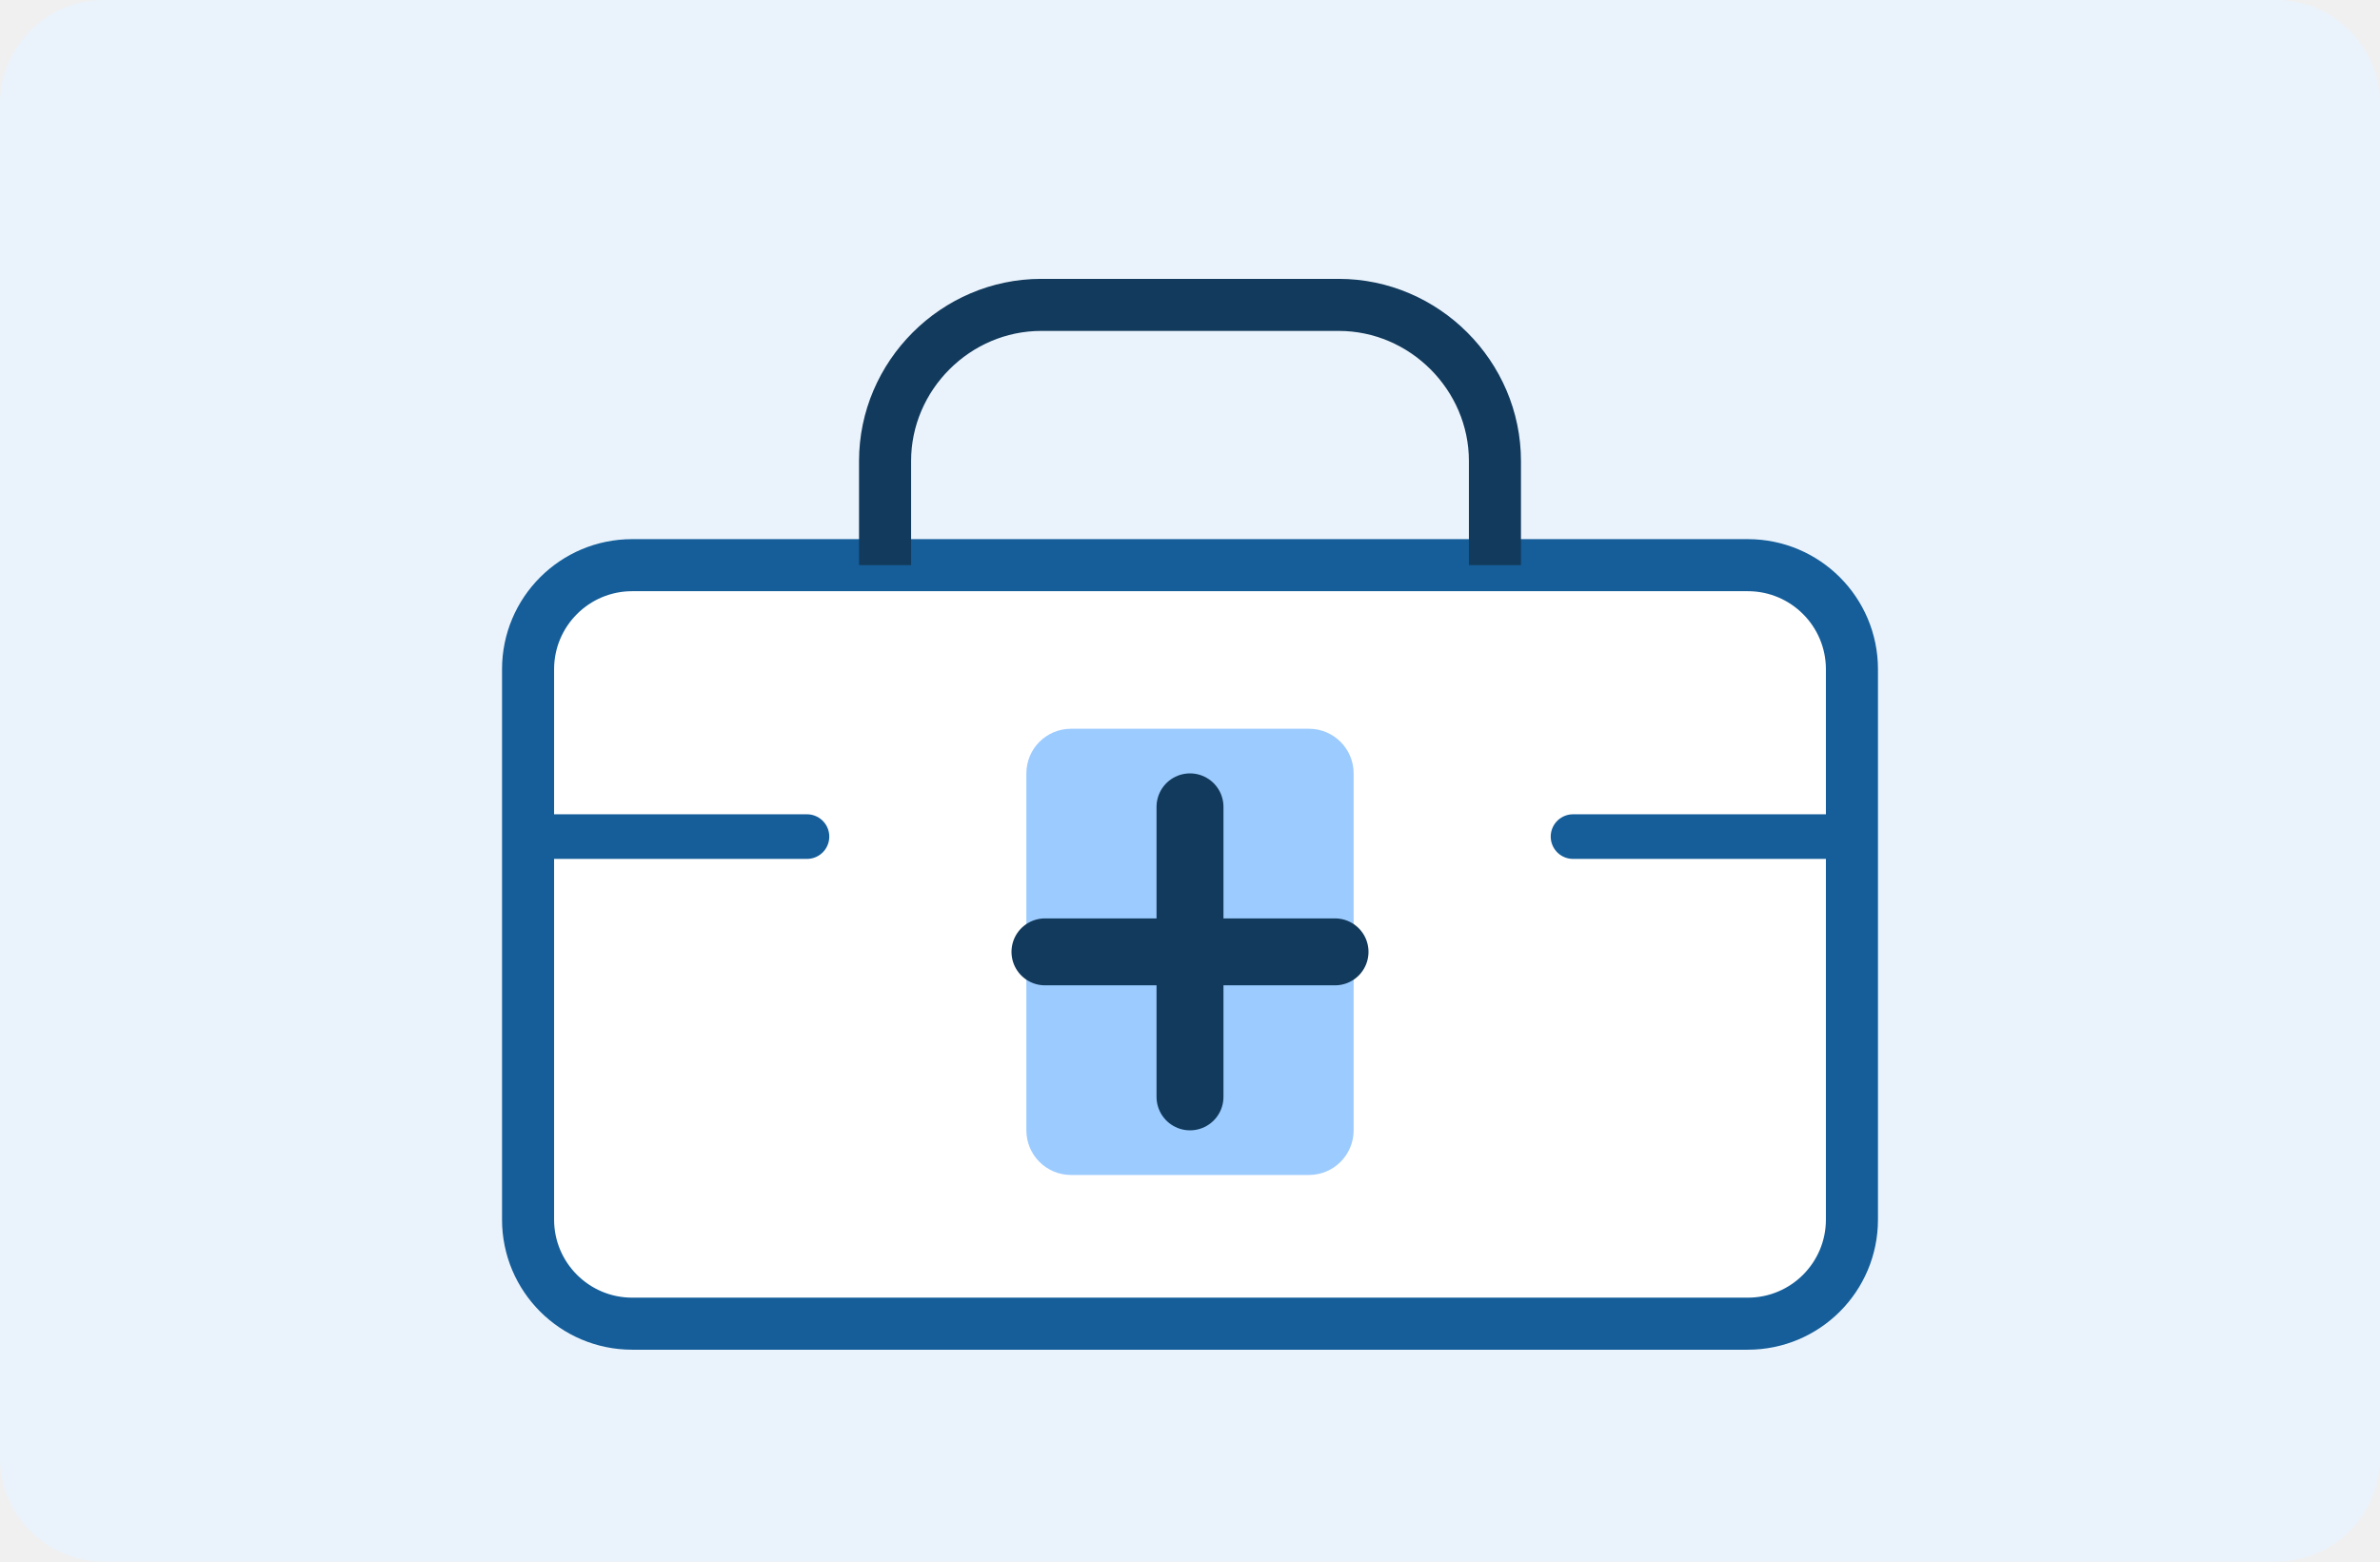
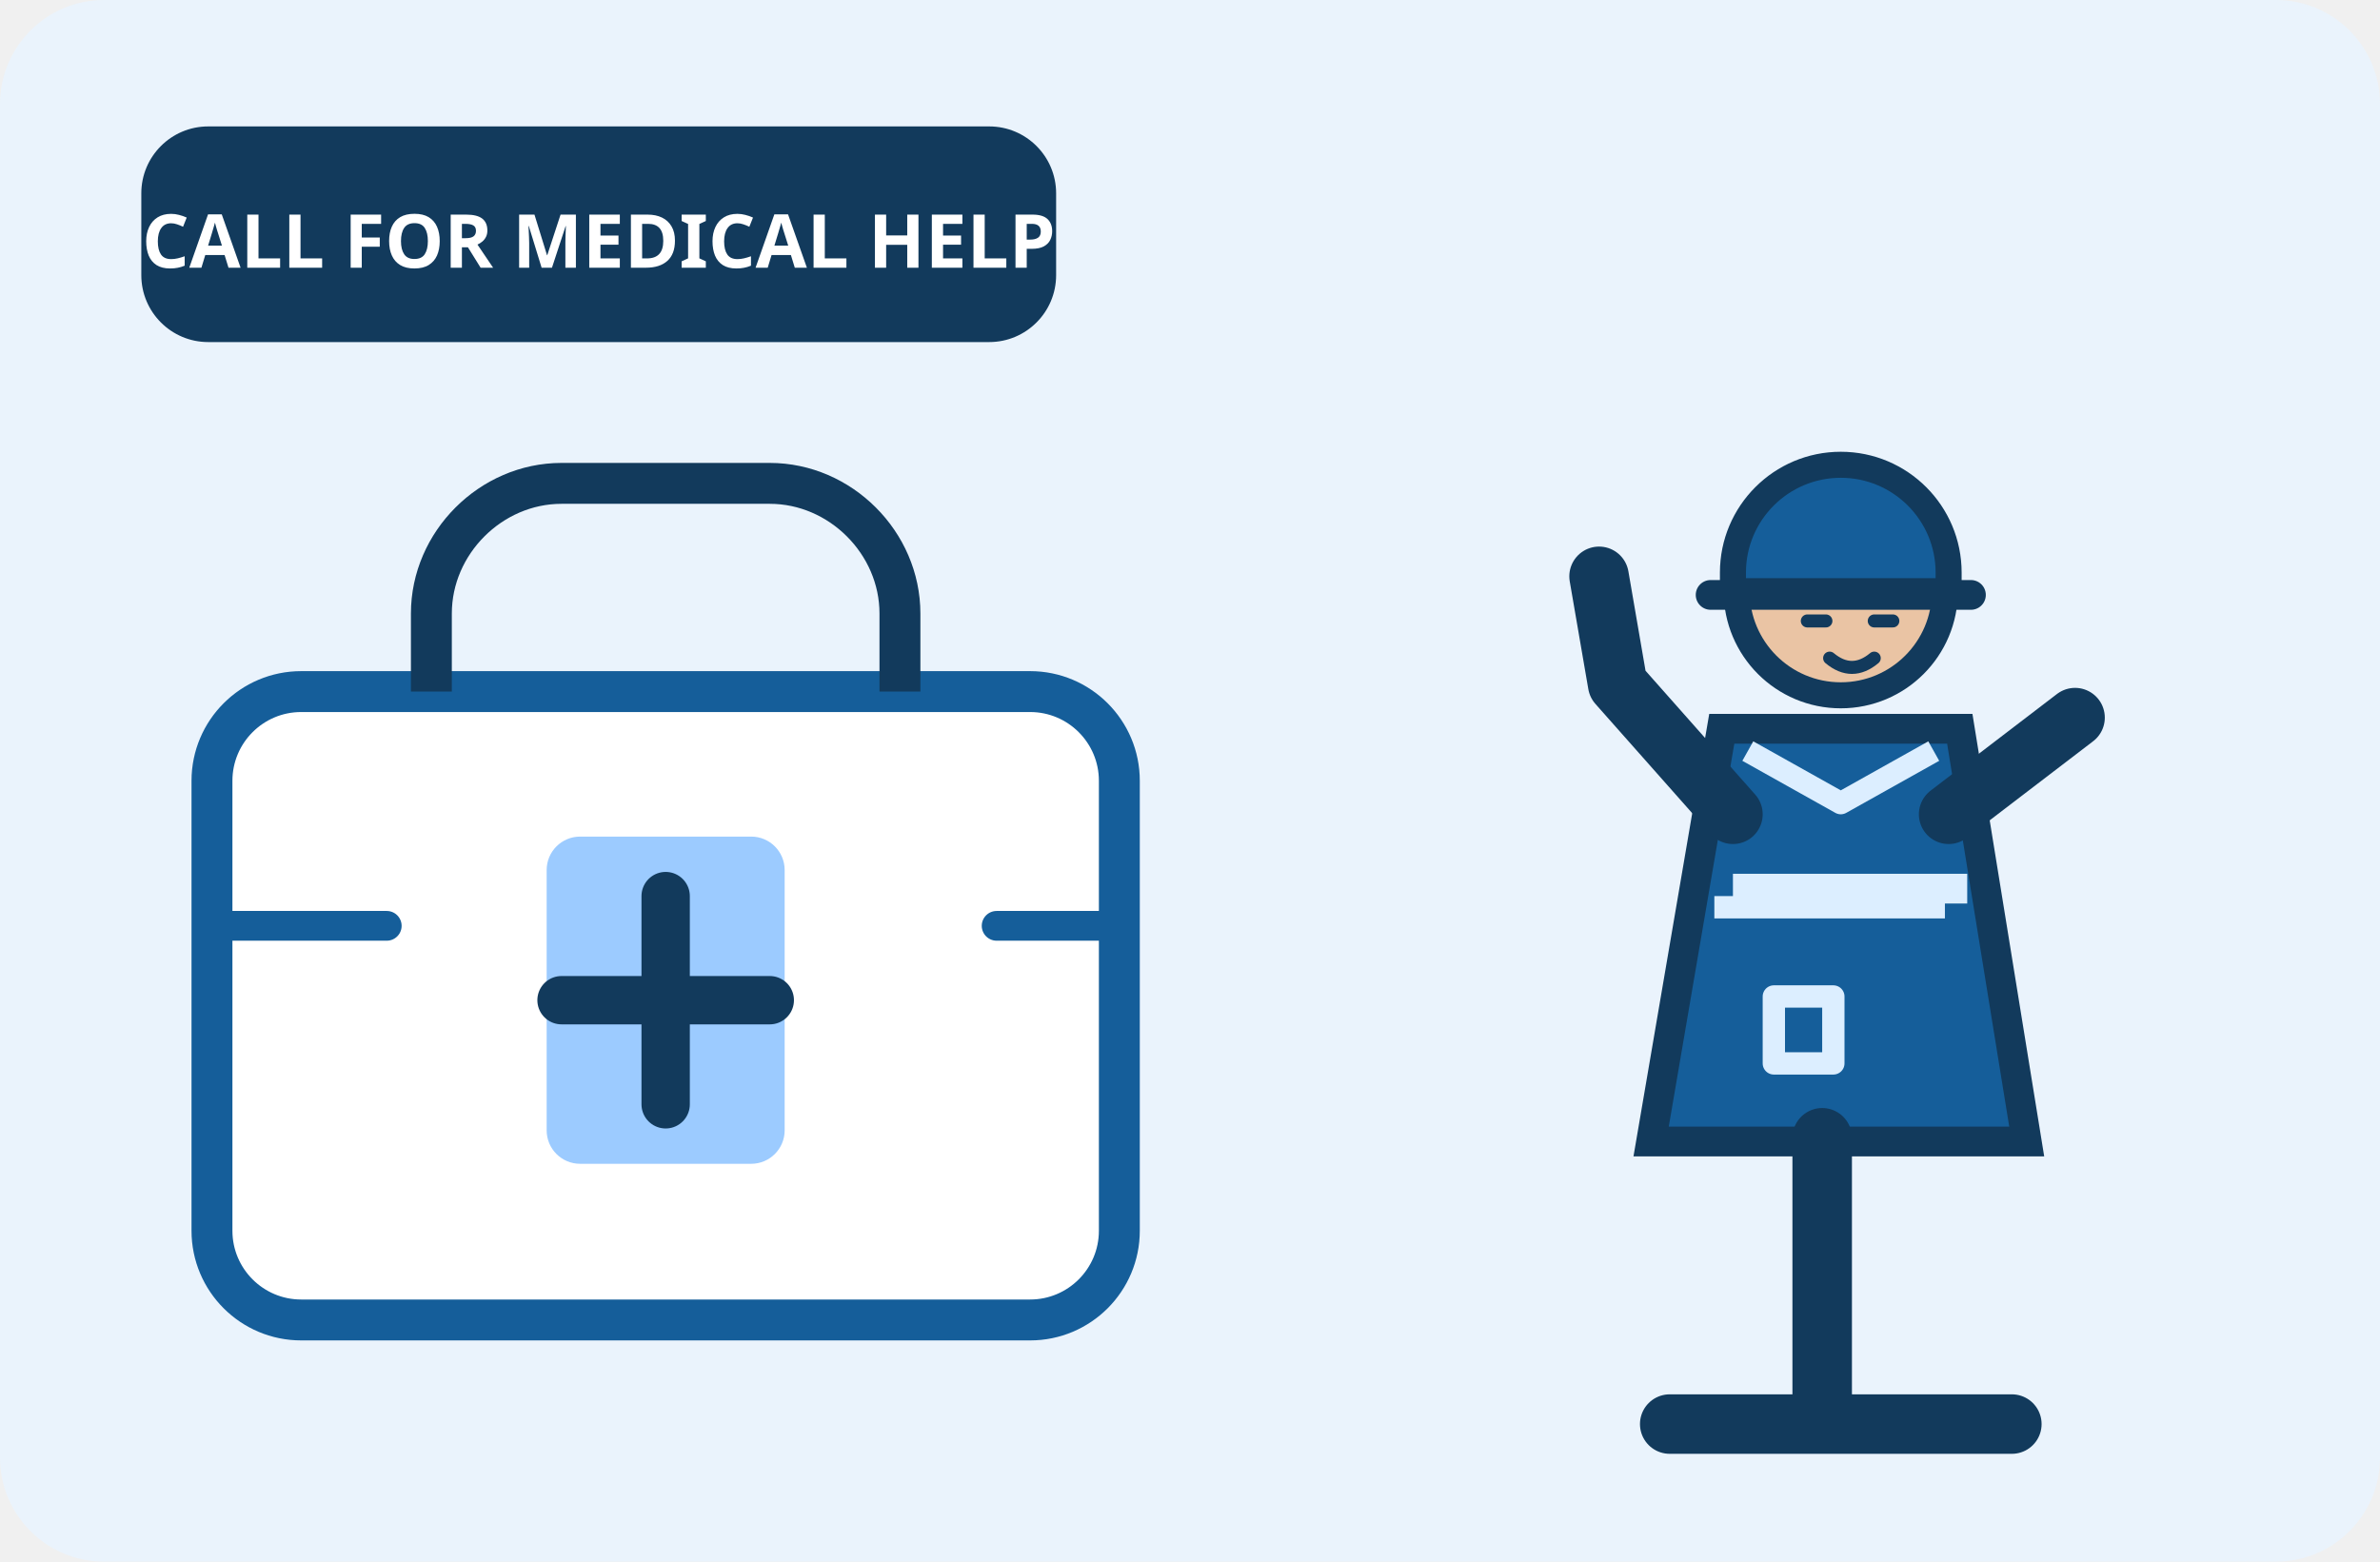
<svg xmlns="http://www.w3.org/2000/svg" viewBox="0 0 640 420" role="img" aria-labelledby="title desc">
  <rect width="640" height="420" rx="28" fill="#eaf3fc" />
-   <rect x="142" y="152" width="356" height="204" rx="28" fill="#fff" stroke="#155e9a" stroke-width="14" />
-   <path d="M238 152v-28c0-23 19-42 42-42h80c23 0 42 19 42 42v28" fill="none" stroke="#123a5c" stroke-width="14" />
-   <rect x="276" y="196" width="88" height="120" rx="12" fill="#9ccbff" />
-   <path d="M320 217v78m-39-39h78" stroke="#123a5c" stroke-width="18" stroke-linecap="round" />
-   <path d="M143 225h74m206 0h74" stroke="#155e9a" stroke-width="12" stroke-linecap="round" />
+   <rect x="38" y="34" width="246" height="58" rx="18" fill="#123a5c" />
+   <text x="161" y="72" fill="#fff" font-family="sans-serif" font-size="20" font-weight="700" text-anchor="middle">CALL FOR MEDICAL HELP</text>
+   <rect x="57" y="186" width="244" height="169" rx="24" fill="#fff" stroke="#155e9a" stroke-width="11" />
+   <path d="M116 186v-21c0-19 16-35 35-35h56c19 0 35 16 35 35v21" fill="none" stroke="#123a5c" stroke-width="11" />
+   <rect x="147" y="225" width="64" height="88" rx="9" fill="#9ccbff" />
+   <path d="M179 241v56m-28-28h56" stroke="#123a5c" stroke-width="13" stroke-linecap="round" />
+   <path d="M58 249h46m198 0h-34" stroke="#155e9a" stroke-width="8" stroke-linecap="round" />
+   <circle cx="495" cy="159" r="28" fill="#eac4a4" stroke="#123a5c" stroke-width="7" />
+   <path d="M466 154a29 29 0 0 1 58 0v5h-58z" fill="#155e9a" stroke="#123a5c" stroke-width="7" />
+   <path d="M460 160h70" stroke="#123a5c" stroke-width="8" stroke-linecap="round" />
+   <path d="M486 167h5m13 0h5m-17 10q6 5 12 0" fill="none" stroke="#123a5c" stroke-width="3.5" stroke-linecap="round" />
+   <path d="M463 196h64l18 111h-101z" fill="#155e9a" stroke="#123a5c" stroke-width="8" />
+   <path d="m470 202 25 14 25-14m-59 42h62m-46 24h16v18h-16z" fill="none" stroke="#dceeff" stroke-width="6" stroke-linejoin="round" />
+   <path d="M466 219 435 184l-5-29m94 64 34-26m-68 113v77m-41 0h92" fill="none" stroke="#123a5c" stroke-width="16" stroke-linecap="round" stroke-linejoin="round" />
+   <path d="M466 239h63" stroke="#dceeff" stroke-width="8" />
</svg>
